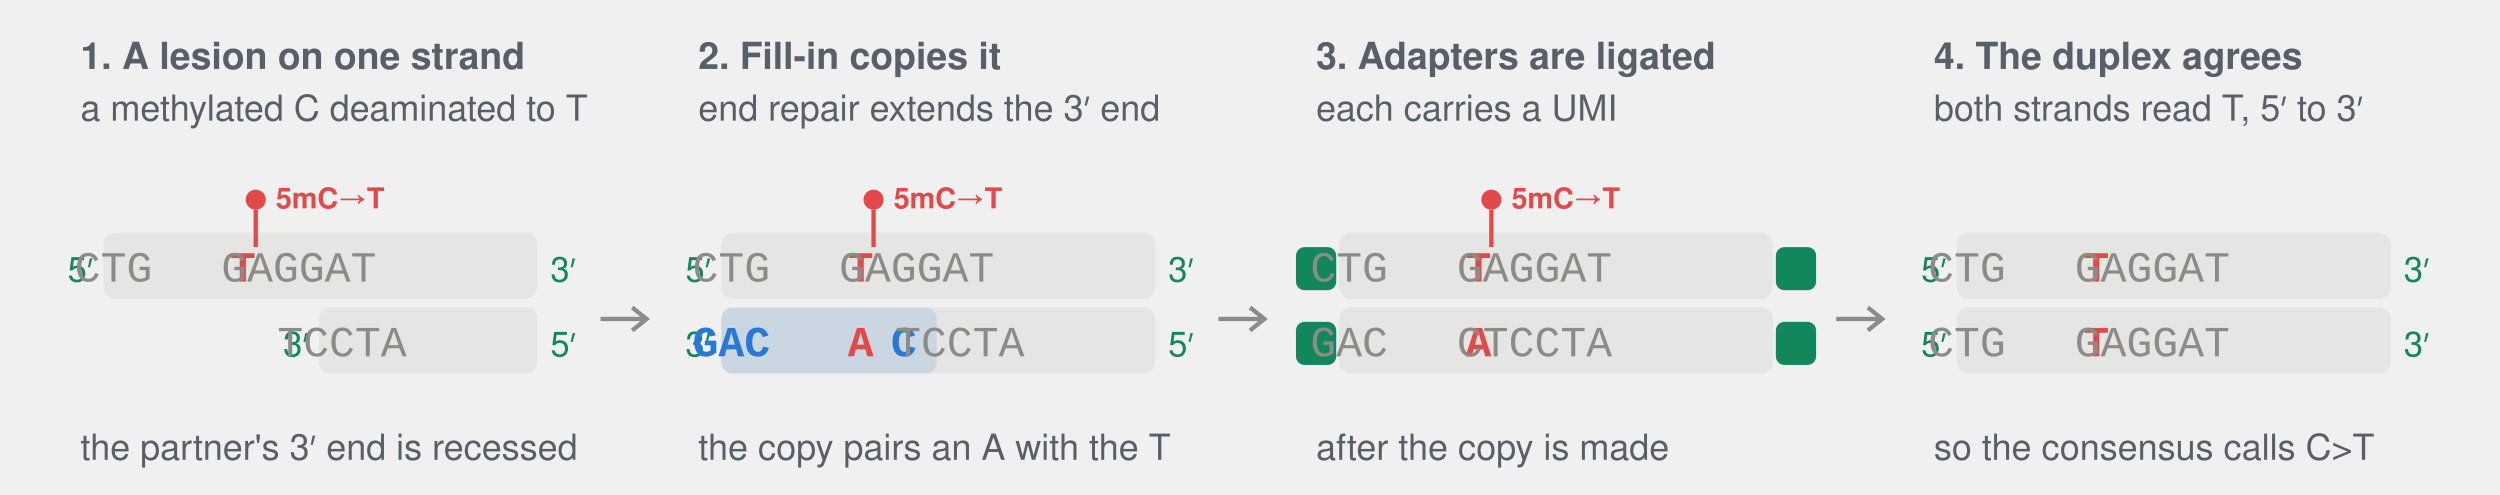
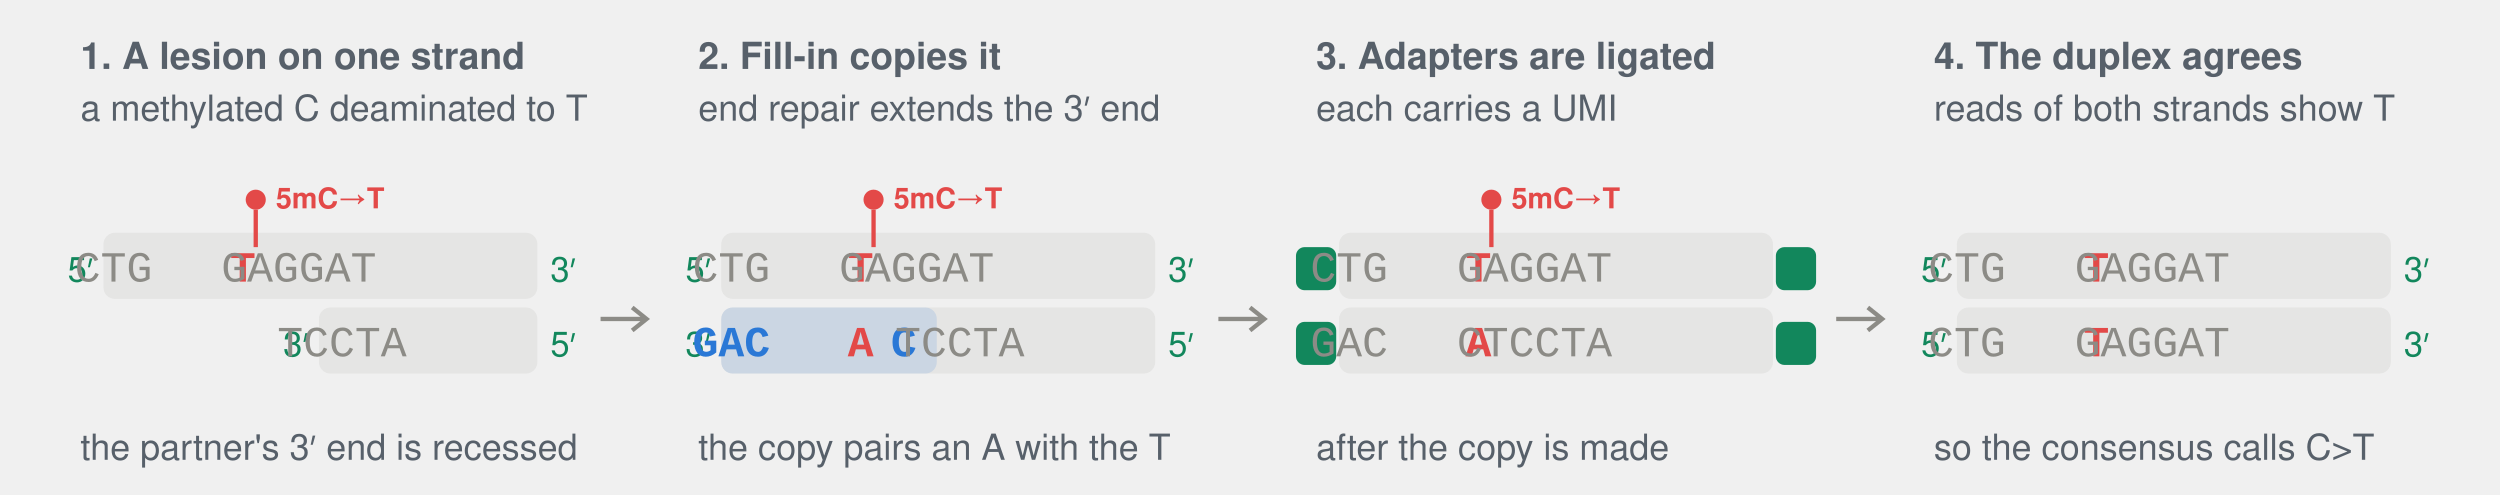
<svg xmlns="http://www.w3.org/2000/svg" width="870" height="172" viewBox="0 0 870 172" role="img" aria-labelledby="title">
  <style>
    text { font-family: Helvetica, Arial, sans-serif; }
    .head { fill: #57606a; font-size: 13px; font-weight: 700; }
    .ink { fill: #57606a; font-size: 12.5px; }
    .end { fill: #12875c; font-size: 12px; }
    .base { fill: #8c8b86; font-family: ui-monospace, SFMono-Regular, Menlo, Consolas, "Liberation Mono", monospace; font-size: 15px; }
    .alt { fill: #e34948; font-weight: 700; }
    .new { fill: #2a78d6; font-weight: 700; }
    .fill { fill: #2a78d6; fill-opacity: 0.14; }
    .umi { fill: #12875c; }
    .arrow { stroke: #8c8b86; stroke-width: 1.5; fill: none; }
    .read { fill: #8c8b86; fill-opacity: 0.11; }
    .lesion { fill: #e34948; }
    .lesion-stem { stroke: #e34948; stroke-width: 1.5; }
    .lesion-label { fill: #e34948; font-size: 10px; font-weight: 700; }
    @media (prefers-color-scheme: dark) {
      .head, .ink { fill: #9198a1; }
      .end, .umi { fill: #1baf7a; }
      .read { fill: #ffffff; fill-opacity: 0.12; }
    }
  </style>
  <text class="head" x="28" y="24">1. A lesion on one strand</text>
  <text class="ink" x="28" y="42">a methylated C deaminated to T</text>
  <text class="ink" x="28" y="160">the partner's 3′ end is recessed</text>
  <rect class="read" x="36" y="81" width="151" height="23" rx="4" />
  <rect class="read" x="111" y="107" width="76" height="23" rx="4" />
  <text class="end" x="28" y="98" text-anchor="middle">5′</text>
  <path class="lesion-stem" d="M89 86 V73" />
  <circle class="lesion" cx="89" cy="69.5" r="3.5" />
  <text class="lesion-label" x="96" y="72.5">5mC→T</text>
  <text class="base" y="98" text-anchor="middle">
    <tspan x="44 59 74">CTG</tspan>
    <tspan class="alt" x="89">T</tspan>
    <tspan x="104 119 134 149 164 179">GAGGAT</tspan>
  </text>
  <text class="end" x="196" y="98" text-anchor="middle">3′</text>
  <text class="end" x="103" y="124" text-anchor="middle">3′</text>
  <text class="base" y="124" text-anchor="middle">
    <tspan x="119 134 149 164 179">TCCTA</tspan>
  </text>
  <text class="end" x="196" y="124" text-anchor="middle">5′</text>
  <path class="arrow" d="M209 111 h16 m-5 -4 l5 4 l-5 4" />
  <text class="head" x="243" y="24">2. Fill-in copies it</text>
  <text class="ink" x="243" y="42">end repair extends the 3′ end</text>
  <text class="ink" x="243" y="160">the copy pairs an A with the T</text>
  <rect class="read" x="251" y="81" width="151" height="23" rx="4" />
  <rect class="read" x="251" y="107" width="151" height="23" rx="4" />
  <text class="end" x="243" y="98" text-anchor="middle">5′</text>
  <path class="lesion-stem" d="M304 86 V73" />
  <circle class="lesion" cx="304" cy="69.5" r="3.5" />
  <text class="lesion-label" x="311" y="72.5">5mC→T</text>
  <text class="base" y="98" text-anchor="middle">
    <tspan x="259 274 289">CTG</tspan>
    <tspan class="alt" x="304">T</tspan>
    <tspan x="319 334 349 364 379 394">GAGGAT</tspan>
  </text>
  <text class="end" x="411" y="98" text-anchor="middle">3′</text>
  <rect class="fill" x="251" y="107" width="75" height="23" rx="4" />
  <text class="end" x="243" y="124" text-anchor="middle">3′</text>
  <text class="base" y="124" text-anchor="middle">
    <tspan class="new" x="259 274 289">GAC</tspan>
    <tspan class="alt" x="304">A</tspan>
    <tspan class="new" x="319">C</tspan>
    <tspan x="334 349 364 379 394">TCCTA</tspan>
  </text>
  <text class="end" x="411" y="124" text-anchor="middle">5′</text>
  <path class="arrow" d="M424 111 h16 m-5 -4 l5 4 l-5 4" />
  <text class="head" x="458" y="24">3. Adapters are ligated</text>
  <text class="ink" x="458" y="42">each carries a UMI</text>
  <text class="ink" x="458" y="160">after the copy is made</text>
  <rect class="read" x="466" y="81" width="151" height="23" rx="4" />
  <rect class="read" x="466" y="107" width="151" height="23" rx="4" />
  <rect class="umi" x="451" y="86" width="14" height="15" rx="3" />
  <rect class="umi" x="618" y="86" width="14" height="15" rx="3" />
  <rect class="umi" x="451" y="112" width="14" height="15" rx="3" />
  <rect class="umi" x="618" y="112" width="14" height="15" rx="3" />
  <path class="lesion-stem" d="M519 86 V73" />
  <circle class="lesion" cx="519" cy="69.5" r="3.5" />
  <text class="lesion-label" x="526" y="72.5">5mC→T</text>
  <text class="base" y="98" text-anchor="middle">
    <tspan x="474 489 504">CTG</tspan>
    <tspan class="alt" x="519">T</tspan>
    <tspan x="534 549 564 579 594 609">GAGGAT</tspan>
  </text>
  <text class="base" y="124" text-anchor="middle">
    <tspan x="474 489 504">GAC</tspan>
    <tspan class="alt" x="519">A</tspan>
    <tspan x="534 549 564 579 594 609">CTCCTA</tspan>
  </text>
  <path class="arrow" d="M639 111 h16 m-5 -4 l5 4 l-5 4" />
  <text class="head" x="673" y="24">4. The duplex agrees</text>
-   <text class="ink" x="673" y="42">both strands read T, 5′ to 3′</text>
+   <text class="ink" x="673" y="42">reads of both strands show T</text>
  <text class="ink" x="673" y="160">so the consensus calls C&gt;T</text>
  <rect class="read" x="681" y="81" width="151" height="23" rx="4" />
  <rect class="read" x="681" y="107" width="151" height="23" rx="4" />
  <text class="end" x="673" y="98" text-anchor="middle">5′</text>
  <text class="end" x="841" y="98" text-anchor="middle">3′</text>
  <text class="end" x="673" y="124" text-anchor="middle">5′</text>
  <text class="end" x="841" y="124" text-anchor="middle">3′</text>
  <text class="base" y="98" text-anchor="middle">
    <tspan x="689 704 719">CTG</tspan>
    <tspan class="alt" x="734">T</tspan>
    <tspan x="749 764 779 794 809 824">GAGGAT</tspan>
  </text>
  <text class="base" y="124" text-anchor="middle">
    <tspan x="689 704 719">CTG</tspan>
    <tspan class="alt" x="734">T</tspan>
    <tspan x="749 764 779 794 809 824">GAGGAT</tspan>
  </text>
</svg>
